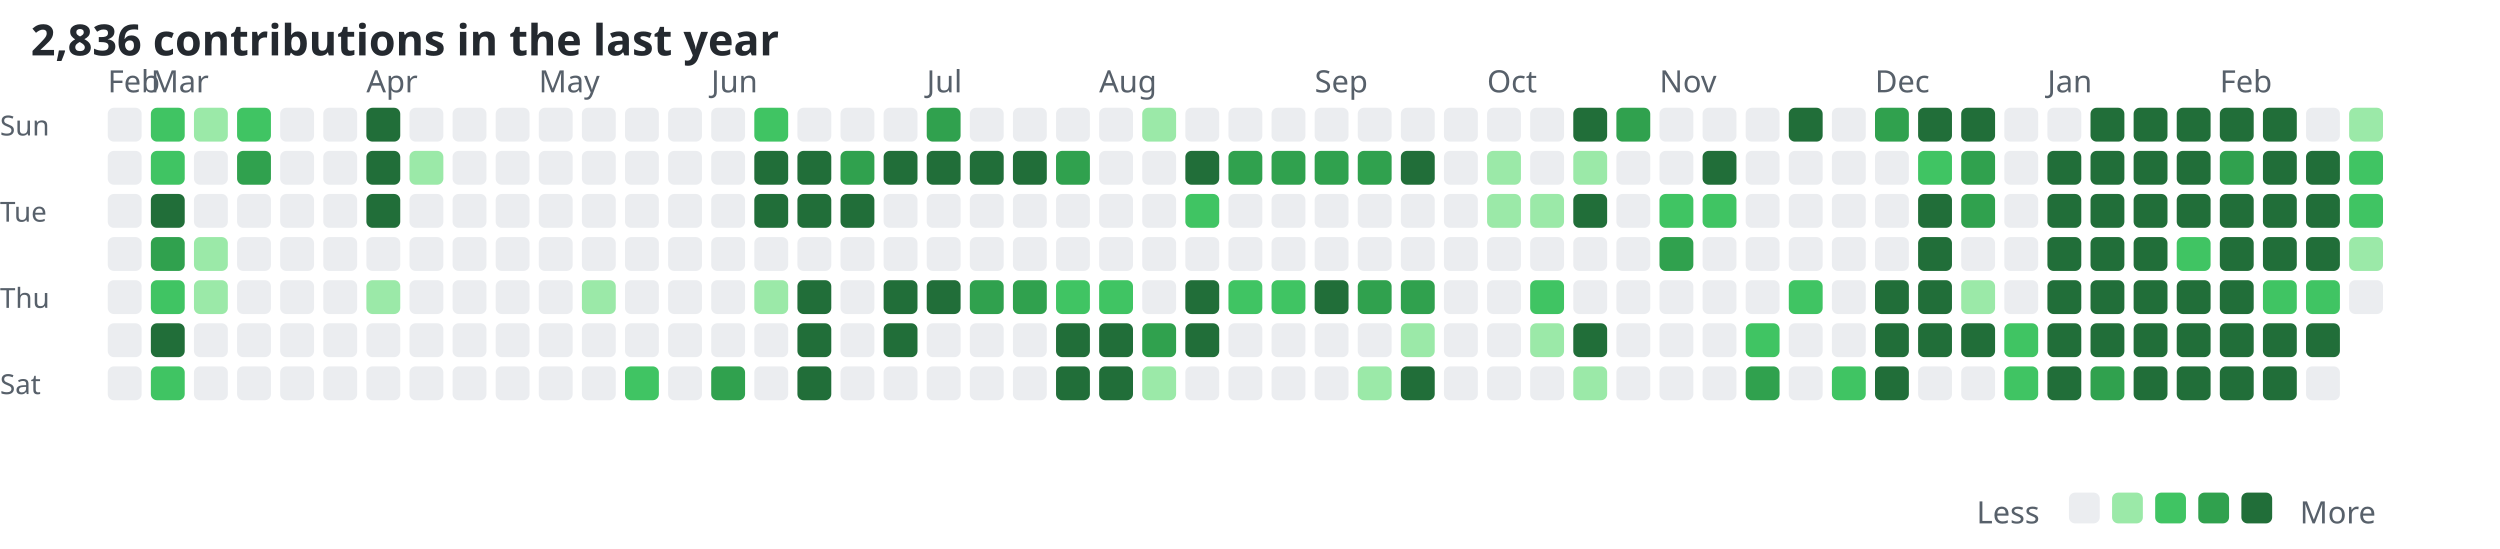
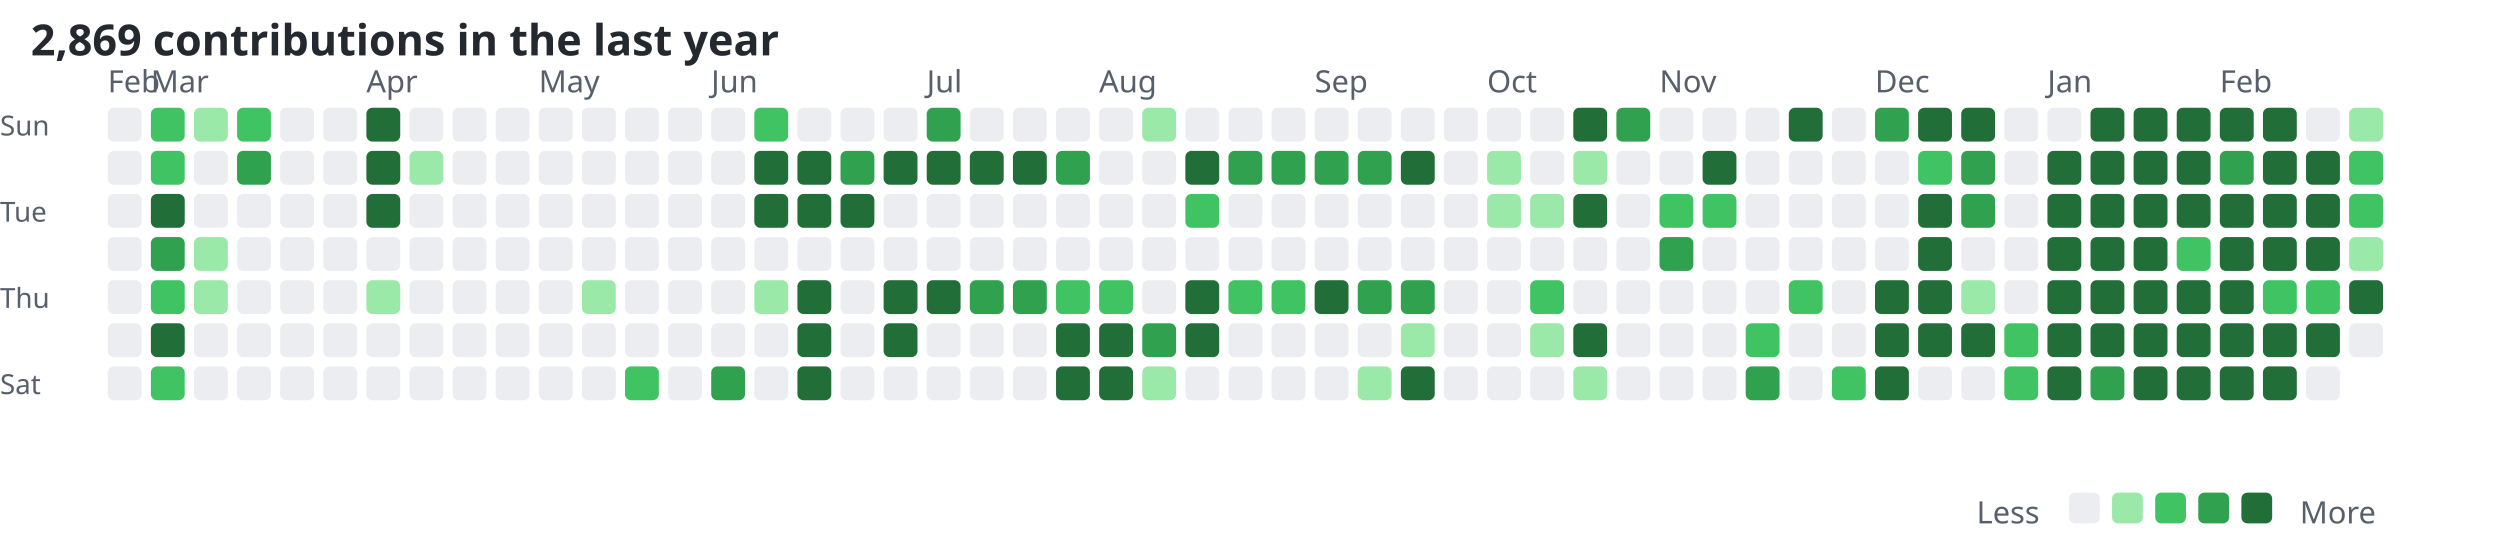
<svg xmlns="http://www.w3.org/2000/svg" width="812" height="178" viewBox="0 0 812 178">
  <style>
    .title { font: 600 14px 'Segoe UI', sans-serif; fill: #24292f; }
    .month { font: 400 10px 'Segoe UI', sans-serif; fill: #57606a; }
    .legend { font: 400 10px 'Segoe UI', sans-serif; fill: #57606a; }
    .day { font: 400 9px 'Segoe UI', sans-serif; fill: #57606a; }
  </style>
-   <text x="10" y="18" class="title">2,836 contributions in the last year</text>
+   <text x="10" y="18" class="title">2,869 contributions in the last year</text>
  <text x="35" y="30" class="month">Feb</text>
  <text x="49" y="30" class="month">Mar</text>
  <text x="119" y="30" class="month">Apr</text>
  <text x="175" y="30" class="month">May</text>
  <text x="231" y="30" class="month">Jun</text>
  <text x="301" y="30" class="month">Jul</text>
  <text x="357" y="30" class="month">Aug</text>
  <text x="427" y="30" class="month">Sep</text>
  <text x="483" y="30" class="month">Oct</text>
  <text x="539" y="30" class="month">Nov</text>
  <text x="609" y="30" class="month">Dec</text>
  <text x="665" y="30" class="month">Jan</text>
  <text x="721" y="30" class="month">Feb</text>
  <text x="0" y="44" class="day">Sun</text>
  <text x="0" y="72" class="day">Tue</text>
  <text x="0" y="100" class="day">Thu</text>
  <text x="0" y="128" class="day">Sat</text>
  <rect x="35" y="35" width="11" height="11" rx="2" ry="2" fill="#ebedf0" />
  <rect x="35" y="49" width="11" height="11" rx="2" ry="2" fill="#ebedf0" />
  <rect x="35" y="63" width="11" height="11" rx="2" ry="2" fill="#ebedf0" />
  <rect x="35" y="77" width="11" height="11" rx="2" ry="2" fill="#ebedf0" />
  <rect x="35" y="91" width="11" height="11" rx="2" ry="2" fill="#ebedf0" />
  <rect x="35" y="105" width="11" height="11" rx="2" ry="2" fill="#ebedf0" />
  <rect x="35" y="119" width="11" height="11" rx="2" ry="2" fill="#ebedf0" />
  <rect x="49" y="35" width="11" height="11" rx="2" ry="2" fill="#40c463" />
  <rect x="49" y="49" width="11" height="11" rx="2" ry="2" fill="#40c463" />
  <rect x="49" y="63" width="11" height="11" rx="2" ry="2" fill="#216e39" />
  <rect x="49" y="77" width="11" height="11" rx="2" ry="2" fill="#30a14e" />
  <rect x="49" y="91" width="11" height="11" rx="2" ry="2" fill="#40c463" />
  <rect x="49" y="105" width="11" height="11" rx="2" ry="2" fill="#216e39" />
  <rect x="49" y="119" width="11" height="11" rx="2" ry="2" fill="#40c463" />
  <rect x="63" y="35" width="11" height="11" rx="2" ry="2" fill="#9be9a8" />
  <rect x="63" y="49" width="11" height="11" rx="2" ry="2" fill="#ebedf0" />
  <rect x="63" y="63" width="11" height="11" rx="2" ry="2" fill="#ebedf0" />
  <rect x="63" y="77" width="11" height="11" rx="2" ry="2" fill="#9be9a8" />
  <rect x="63" y="91" width="11" height="11" rx="2" ry="2" fill="#9be9a8" />
  <rect x="63" y="105" width="11" height="11" rx="2" ry="2" fill="#ebedf0" />
  <rect x="63" y="119" width="11" height="11" rx="2" ry="2" fill="#ebedf0" />
  <rect x="77" y="35" width="11" height="11" rx="2" ry="2" fill="#40c463" />
  <rect x="77" y="49" width="11" height="11" rx="2" ry="2" fill="#30a14e" />
  <rect x="77" y="63" width="11" height="11" rx="2" ry="2" fill="#ebedf0" />
  <rect x="77" y="77" width="11" height="11" rx="2" ry="2" fill="#ebedf0" />
  <rect x="77" y="91" width="11" height="11" rx="2" ry="2" fill="#ebedf0" />
  <rect x="77" y="105" width="11" height="11" rx="2" ry="2" fill="#ebedf0" />
  <rect x="77" y="119" width="11" height="11" rx="2" ry="2" fill="#ebedf0" />
  <rect x="91" y="35" width="11" height="11" rx="2" ry="2" fill="#ebedf0" />
  <rect x="91" y="49" width="11" height="11" rx="2" ry="2" fill="#ebedf0" />
  <rect x="91" y="63" width="11" height="11" rx="2" ry="2" fill="#ebedf0" />
  <rect x="91" y="77" width="11" height="11" rx="2" ry="2" fill="#ebedf0" />
  <rect x="91" y="91" width="11" height="11" rx="2" ry="2" fill="#ebedf0" />
  <rect x="91" y="105" width="11" height="11" rx="2" ry="2" fill="#ebedf0" />
  <rect x="91" y="119" width="11" height="11" rx="2" ry="2" fill="#ebedf0" />
  <rect x="105" y="35" width="11" height="11" rx="2" ry="2" fill="#ebedf0" />
  <rect x="105" y="49" width="11" height="11" rx="2" ry="2" fill="#ebedf0" />
  <rect x="105" y="63" width="11" height="11" rx="2" ry="2" fill="#ebedf0" />
  <rect x="105" y="77" width="11" height="11" rx="2" ry="2" fill="#ebedf0" />
  <rect x="105" y="91" width="11" height="11" rx="2" ry="2" fill="#ebedf0" />
  <rect x="105" y="105" width="11" height="11" rx="2" ry="2" fill="#ebedf0" />
  <rect x="105" y="119" width="11" height="11" rx="2" ry="2" fill="#ebedf0" />
  <rect x="119" y="35" width="11" height="11" rx="2" ry="2" fill="#216e39" />
  <rect x="119" y="49" width="11" height="11" rx="2" ry="2" fill="#216e39" />
  <rect x="119" y="63" width="11" height="11" rx="2" ry="2" fill="#216e39" />
  <rect x="119" y="77" width="11" height="11" rx="2" ry="2" fill="#ebedf0" />
  <rect x="119" y="91" width="11" height="11" rx="2" ry="2" fill="#9be9a8" />
  <rect x="119" y="105" width="11" height="11" rx="2" ry="2" fill="#ebedf0" />
  <rect x="119" y="119" width="11" height="11" rx="2" ry="2" fill="#ebedf0" />
  <rect x="133" y="35" width="11" height="11" rx="2" ry="2" fill="#ebedf0" />
  <rect x="133" y="49" width="11" height="11" rx="2" ry="2" fill="#9be9a8" />
  <rect x="133" y="63" width="11" height="11" rx="2" ry="2" fill="#ebedf0" />
  <rect x="133" y="77" width="11" height="11" rx="2" ry="2" fill="#ebedf0" />
  <rect x="133" y="91" width="11" height="11" rx="2" ry="2" fill="#ebedf0" />
  <rect x="133" y="105" width="11" height="11" rx="2" ry="2" fill="#ebedf0" />
  <rect x="133" y="119" width="11" height="11" rx="2" ry="2" fill="#ebedf0" />
  <rect x="147" y="35" width="11" height="11" rx="2" ry="2" fill="#ebedf0" />
  <rect x="147" y="49" width="11" height="11" rx="2" ry="2" fill="#ebedf0" />
  <rect x="147" y="63" width="11" height="11" rx="2" ry="2" fill="#ebedf0" />
  <rect x="147" y="77" width="11" height="11" rx="2" ry="2" fill="#ebedf0" />
  <rect x="147" y="91" width="11" height="11" rx="2" ry="2" fill="#ebedf0" />
  <rect x="147" y="105" width="11" height="11" rx="2" ry="2" fill="#ebedf0" />
  <rect x="147" y="119" width="11" height="11" rx="2" ry="2" fill="#ebedf0" />
  <rect x="161" y="35" width="11" height="11" rx="2" ry="2" fill="#ebedf0" />
  <rect x="161" y="49" width="11" height="11" rx="2" ry="2" fill="#ebedf0" />
  <rect x="161" y="63" width="11" height="11" rx="2" ry="2" fill="#ebedf0" />
  <rect x="161" y="77" width="11" height="11" rx="2" ry="2" fill="#ebedf0" />
  <rect x="161" y="91" width="11" height="11" rx="2" ry="2" fill="#ebedf0" />
  <rect x="161" y="105" width="11" height="11" rx="2" ry="2" fill="#ebedf0" />
  <rect x="161" y="119" width="11" height="11" rx="2" ry="2" fill="#ebedf0" />
  <rect x="175" y="35" width="11" height="11" rx="2" ry="2" fill="#ebedf0" />
  <rect x="175" y="49" width="11" height="11" rx="2" ry="2" fill="#ebedf0" />
  <rect x="175" y="63" width="11" height="11" rx="2" ry="2" fill="#ebedf0" />
  <rect x="175" y="77" width="11" height="11" rx="2" ry="2" fill="#ebedf0" />
  <rect x="175" y="91" width="11" height="11" rx="2" ry="2" fill="#ebedf0" />
  <rect x="175" y="105" width="11" height="11" rx="2" ry="2" fill="#ebedf0" />
  <rect x="175" y="119" width="11" height="11" rx="2" ry="2" fill="#ebedf0" />
  <rect x="189" y="35" width="11" height="11" rx="2" ry="2" fill="#ebedf0" />
  <rect x="189" y="49" width="11" height="11" rx="2" ry="2" fill="#ebedf0" />
  <rect x="189" y="63" width="11" height="11" rx="2" ry="2" fill="#ebedf0" />
  <rect x="189" y="77" width="11" height="11" rx="2" ry="2" fill="#ebedf0" />
  <rect x="189" y="91" width="11" height="11" rx="2" ry="2" fill="#9be9a8" />
  <rect x="189" y="105" width="11" height="11" rx="2" ry="2" fill="#ebedf0" />
  <rect x="189" y="119" width="11" height="11" rx="2" ry="2" fill="#ebedf0" />
  <rect x="203" y="35" width="11" height="11" rx="2" ry="2" fill="#ebedf0" />
  <rect x="203" y="49" width="11" height="11" rx="2" ry="2" fill="#ebedf0" />
  <rect x="203" y="63" width="11" height="11" rx="2" ry="2" fill="#ebedf0" />
  <rect x="203" y="77" width="11" height="11" rx="2" ry="2" fill="#ebedf0" />
  <rect x="203" y="91" width="11" height="11" rx="2" ry="2" fill="#ebedf0" />
  <rect x="203" y="105" width="11" height="11" rx="2" ry="2" fill="#ebedf0" />
  <rect x="203" y="119" width="11" height="11" rx="2" ry="2" fill="#40c463" />
  <rect x="217" y="35" width="11" height="11" rx="2" ry="2" fill="#ebedf0" />
  <rect x="217" y="49" width="11" height="11" rx="2" ry="2" fill="#ebedf0" />
  <rect x="217" y="63" width="11" height="11" rx="2" ry="2" fill="#ebedf0" />
  <rect x="217" y="77" width="11" height="11" rx="2" ry="2" fill="#ebedf0" />
  <rect x="217" y="91" width="11" height="11" rx="2" ry="2" fill="#ebedf0" />
  <rect x="217" y="105" width="11" height="11" rx="2" ry="2" fill="#ebedf0" />
  <rect x="217" y="119" width="11" height="11" rx="2" ry="2" fill="#ebedf0" />
  <rect x="231" y="35" width="11" height="11" rx="2" ry="2" fill="#ebedf0" />
  <rect x="231" y="49" width="11" height="11" rx="2" ry="2" fill="#ebedf0" />
  <rect x="231" y="63" width="11" height="11" rx="2" ry="2" fill="#ebedf0" />
  <rect x="231" y="77" width="11" height="11" rx="2" ry="2" fill="#ebedf0" />
  <rect x="231" y="91" width="11" height="11" rx="2" ry="2" fill="#ebedf0" />
  <rect x="231" y="105" width="11" height="11" rx="2" ry="2" fill="#ebedf0" />
  <rect x="231" y="119" width="11" height="11" rx="2" ry="2" fill="#30a14e" />
  <rect x="245" y="35" width="11" height="11" rx="2" ry="2" fill="#40c463" />
  <rect x="245" y="49" width="11" height="11" rx="2" ry="2" fill="#216e39" />
  <rect x="245" y="63" width="11" height="11" rx="2" ry="2" fill="#216e39" />
  <rect x="245" y="77" width="11" height="11" rx="2" ry="2" fill="#ebedf0" />
  <rect x="245" y="91" width="11" height="11" rx="2" ry="2" fill="#9be9a8" />
  <rect x="245" y="105" width="11" height="11" rx="2" ry="2" fill="#ebedf0" />
  <rect x="245" y="119" width="11" height="11" rx="2" ry="2" fill="#ebedf0" />
  <rect x="259" y="35" width="11" height="11" rx="2" ry="2" fill="#ebedf0" />
  <rect x="259" y="49" width="11" height="11" rx="2" ry="2" fill="#216e39" />
  <rect x="259" y="63" width="11" height="11" rx="2" ry="2" fill="#216e39" />
  <rect x="259" y="77" width="11" height="11" rx="2" ry="2" fill="#ebedf0" />
  <rect x="259" y="91" width="11" height="11" rx="2" ry="2" fill="#216e39" />
  <rect x="259" y="105" width="11" height="11" rx="2" ry="2" fill="#216e39" />
  <rect x="259" y="119" width="11" height="11" rx="2" ry="2" fill="#216e39" />
  <rect x="273" y="35" width="11" height="11" rx="2" ry="2" fill="#ebedf0" />
  <rect x="273" y="49" width="11" height="11" rx="2" ry="2" fill="#30a14e" />
  <rect x="273" y="63" width="11" height="11" rx="2" ry="2" fill="#216e39" />
  <rect x="273" y="77" width="11" height="11" rx="2" ry="2" fill="#ebedf0" />
  <rect x="273" y="91" width="11" height="11" rx="2" ry="2" fill="#ebedf0" />
  <rect x="273" y="105" width="11" height="11" rx="2" ry="2" fill="#ebedf0" />
  <rect x="273" y="119" width="11" height="11" rx="2" ry="2" fill="#ebedf0" />
  <rect x="287" y="35" width="11" height="11" rx="2" ry="2" fill="#ebedf0" />
  <rect x="287" y="49" width="11" height="11" rx="2" ry="2" fill="#216e39" />
  <rect x="287" y="63" width="11" height="11" rx="2" ry="2" fill="#ebedf0" />
  <rect x="287" y="77" width="11" height="11" rx="2" ry="2" fill="#ebedf0" />
  <rect x="287" y="91" width="11" height="11" rx="2" ry="2" fill="#216e39" />
  <rect x="287" y="105" width="11" height="11" rx="2" ry="2" fill="#216e39" />
  <rect x="287" y="119" width="11" height="11" rx="2" ry="2" fill="#ebedf0" />
  <rect x="301" y="35" width="11" height="11" rx="2" ry="2" fill="#30a14e" />
  <rect x="301" y="49" width="11" height="11" rx="2" ry="2" fill="#216e39" />
  <rect x="301" y="63" width="11" height="11" rx="2" ry="2" fill="#ebedf0" />
  <rect x="301" y="77" width="11" height="11" rx="2" ry="2" fill="#ebedf0" />
  <rect x="301" y="91" width="11" height="11" rx="2" ry="2" fill="#216e39" />
  <rect x="301" y="105" width="11" height="11" rx="2" ry="2" fill="#ebedf0" />
  <rect x="301" y="119" width="11" height="11" rx="2" ry="2" fill="#ebedf0" />
  <rect x="315" y="35" width="11" height="11" rx="2" ry="2" fill="#ebedf0" />
  <rect x="315" y="49" width="11" height="11" rx="2" ry="2" fill="#216e39" />
  <rect x="315" y="63" width="11" height="11" rx="2" ry="2" fill="#ebedf0" />
  <rect x="315" y="77" width="11" height="11" rx="2" ry="2" fill="#ebedf0" />
  <rect x="315" y="91" width="11" height="11" rx="2" ry="2" fill="#30a14e" />
  <rect x="315" y="105" width="11" height="11" rx="2" ry="2" fill="#ebedf0" />
  <rect x="315" y="119" width="11" height="11" rx="2" ry="2" fill="#ebedf0" />
  <rect x="329" y="35" width="11" height="11" rx="2" ry="2" fill="#ebedf0" />
  <rect x="329" y="49" width="11" height="11" rx="2" ry="2" fill="#216e39" />
  <rect x="329" y="63" width="11" height="11" rx="2" ry="2" fill="#ebedf0" />
  <rect x="329" y="77" width="11" height="11" rx="2" ry="2" fill="#ebedf0" />
  <rect x="329" y="91" width="11" height="11" rx="2" ry="2" fill="#30a14e" />
  <rect x="329" y="105" width="11" height="11" rx="2" ry="2" fill="#ebedf0" />
  <rect x="329" y="119" width="11" height="11" rx="2" ry="2" fill="#ebedf0" />
  <rect x="343" y="35" width="11" height="11" rx="2" ry="2" fill="#ebedf0" />
  <rect x="343" y="49" width="11" height="11" rx="2" ry="2" fill="#30a14e" />
  <rect x="343" y="63" width="11" height="11" rx="2" ry="2" fill="#ebedf0" />
  <rect x="343" y="77" width="11" height="11" rx="2" ry="2" fill="#ebedf0" />
  <rect x="343" y="91" width="11" height="11" rx="2" ry="2" fill="#40c463" />
  <rect x="343" y="105" width="11" height="11" rx="2" ry="2" fill="#216e39" />
  <rect x="343" y="119" width="11" height="11" rx="2" ry="2" fill="#216e39" />
  <rect x="357" y="35" width="11" height="11" rx="2" ry="2" fill="#ebedf0" />
  <rect x="357" y="49" width="11" height="11" rx="2" ry="2" fill="#ebedf0" />
  <rect x="357" y="63" width="11" height="11" rx="2" ry="2" fill="#ebedf0" />
  <rect x="357" y="77" width="11" height="11" rx="2" ry="2" fill="#ebedf0" />
  <rect x="357" y="91" width="11" height="11" rx="2" ry="2" fill="#40c463" />
  <rect x="357" y="105" width="11" height="11" rx="2" ry="2" fill="#216e39" />
  <rect x="357" y="119" width="11" height="11" rx="2" ry="2" fill="#216e39" />
  <rect x="371" y="35" width="11" height="11" rx="2" ry="2" fill="#9be9a8" />
  <rect x="371" y="49" width="11" height="11" rx="2" ry="2" fill="#ebedf0" />
  <rect x="371" y="63" width="11" height="11" rx="2" ry="2" fill="#ebedf0" />
  <rect x="371" y="77" width="11" height="11" rx="2" ry="2" fill="#ebedf0" />
  <rect x="371" y="91" width="11" height="11" rx="2" ry="2" fill="#ebedf0" />
  <rect x="371" y="105" width="11" height="11" rx="2" ry="2" fill="#30a14e" />
  <rect x="371" y="119" width="11" height="11" rx="2" ry="2" fill="#9be9a8" />
  <rect x="385" y="35" width="11" height="11" rx="2" ry="2" fill="#ebedf0" />
  <rect x="385" y="49" width="11" height="11" rx="2" ry="2" fill="#216e39" />
  <rect x="385" y="63" width="11" height="11" rx="2" ry="2" fill="#40c463" />
  <rect x="385" y="77" width="11" height="11" rx="2" ry="2" fill="#ebedf0" />
  <rect x="385" y="91" width="11" height="11" rx="2" ry="2" fill="#216e39" />
  <rect x="385" y="105" width="11" height="11" rx="2" ry="2" fill="#216e39" />
  <rect x="385" y="119" width="11" height="11" rx="2" ry="2" fill="#ebedf0" />
  <rect x="399" y="35" width="11" height="11" rx="2" ry="2" fill="#ebedf0" />
  <rect x="399" y="49" width="11" height="11" rx="2" ry="2" fill="#30a14e" />
  <rect x="399" y="63" width="11" height="11" rx="2" ry="2" fill="#ebedf0" />
  <rect x="399" y="77" width="11" height="11" rx="2" ry="2" fill="#ebedf0" />
  <rect x="399" y="91" width="11" height="11" rx="2" ry="2" fill="#40c463" />
  <rect x="399" y="105" width="11" height="11" rx="2" ry="2" fill="#ebedf0" />
  <rect x="399" y="119" width="11" height="11" rx="2" ry="2" fill="#ebedf0" />
  <rect x="413" y="35" width="11" height="11" rx="2" ry="2" fill="#ebedf0" />
  <rect x="413" y="49" width="11" height="11" rx="2" ry="2" fill="#30a14e" />
  <rect x="413" y="63" width="11" height="11" rx="2" ry="2" fill="#ebedf0" />
  <rect x="413" y="77" width="11" height="11" rx="2" ry="2" fill="#ebedf0" />
  <rect x="413" y="91" width="11" height="11" rx="2" ry="2" fill="#40c463" />
  <rect x="413" y="105" width="11" height="11" rx="2" ry="2" fill="#ebedf0" />
  <rect x="413" y="119" width="11" height="11" rx="2" ry="2" fill="#ebedf0" />
  <rect x="427" y="35" width="11" height="11" rx="2" ry="2" fill="#ebedf0" />
  <rect x="427" y="49" width="11" height="11" rx="2" ry="2" fill="#30a14e" />
  <rect x="427" y="63" width="11" height="11" rx="2" ry="2" fill="#ebedf0" />
  <rect x="427" y="77" width="11" height="11" rx="2" ry="2" fill="#ebedf0" />
  <rect x="427" y="91" width="11" height="11" rx="2" ry="2" fill="#216e39" />
  <rect x="427" y="105" width="11" height="11" rx="2" ry="2" fill="#ebedf0" />
  <rect x="427" y="119" width="11" height="11" rx="2" ry="2" fill="#ebedf0" />
  <rect x="441" y="35" width="11" height="11" rx="2" ry="2" fill="#ebedf0" />
  <rect x="441" y="49" width="11" height="11" rx="2" ry="2" fill="#30a14e" />
  <rect x="441" y="63" width="11" height="11" rx="2" ry="2" fill="#ebedf0" />
  <rect x="441" y="77" width="11" height="11" rx="2" ry="2" fill="#ebedf0" />
  <rect x="441" y="91" width="11" height="11" rx="2" ry="2" fill="#30a14e" />
  <rect x="441" y="105" width="11" height="11" rx="2" ry="2" fill="#ebedf0" />
  <rect x="441" y="119" width="11" height="11" rx="2" ry="2" fill="#9be9a8" />
  <rect x="455" y="35" width="11" height="11" rx="2" ry="2" fill="#ebedf0" />
  <rect x="455" y="49" width="11" height="11" rx="2" ry="2" fill="#216e39" />
  <rect x="455" y="63" width="11" height="11" rx="2" ry="2" fill="#ebedf0" />
  <rect x="455" y="77" width="11" height="11" rx="2" ry="2" fill="#ebedf0" />
  <rect x="455" y="91" width="11" height="11" rx="2" ry="2" fill="#30a14e" />
  <rect x="455" y="105" width="11" height="11" rx="2" ry="2" fill="#9be9a8" />
  <rect x="455" y="119" width="11" height="11" rx="2" ry="2" fill="#216e39" />
  <rect x="469" y="35" width="11" height="11" rx="2" ry="2" fill="#ebedf0" />
  <rect x="469" y="49" width="11" height="11" rx="2" ry="2" fill="#ebedf0" />
  <rect x="469" y="63" width="11" height="11" rx="2" ry="2" fill="#ebedf0" />
  <rect x="469" y="77" width="11" height="11" rx="2" ry="2" fill="#ebedf0" />
  <rect x="469" y="91" width="11" height="11" rx="2" ry="2" fill="#ebedf0" />
  <rect x="469" y="105" width="11" height="11" rx="2" ry="2" fill="#ebedf0" />
  <rect x="469" y="119" width="11" height="11" rx="2" ry="2" fill="#ebedf0" />
  <rect x="483" y="35" width="11" height="11" rx="2" ry="2" fill="#ebedf0" />
  <rect x="483" y="49" width="11" height="11" rx="2" ry="2" fill="#9be9a8" />
  <rect x="483" y="63" width="11" height="11" rx="2" ry="2" fill="#9be9a8" />
  <rect x="483" y="77" width="11" height="11" rx="2" ry="2" fill="#ebedf0" />
  <rect x="483" y="91" width="11" height="11" rx="2" ry="2" fill="#ebedf0" />
  <rect x="483" y="105" width="11" height="11" rx="2" ry="2" fill="#ebedf0" />
  <rect x="483" y="119" width="11" height="11" rx="2" ry="2" fill="#ebedf0" />
  <rect x="497" y="35" width="11" height="11" rx="2" ry="2" fill="#ebedf0" />
  <rect x="497" y="49" width="11" height="11" rx="2" ry="2" fill="#ebedf0" />
  <rect x="497" y="63" width="11" height="11" rx="2" ry="2" fill="#9be9a8" />
  <rect x="497" y="77" width="11" height="11" rx="2" ry="2" fill="#ebedf0" />
  <rect x="497" y="91" width="11" height="11" rx="2" ry="2" fill="#40c463" />
  <rect x="497" y="105" width="11" height="11" rx="2" ry="2" fill="#9be9a8" />
  <rect x="497" y="119" width="11" height="11" rx="2" ry="2" fill="#ebedf0" />
  <rect x="511" y="35" width="11" height="11" rx="2" ry="2" fill="#216e39" />
  <rect x="511" y="49" width="11" height="11" rx="2" ry="2" fill="#9be9a8" />
  <rect x="511" y="63" width="11" height="11" rx="2" ry="2" fill="#216e39" />
  <rect x="511" y="77" width="11" height="11" rx="2" ry="2" fill="#ebedf0" />
  <rect x="511" y="91" width="11" height="11" rx="2" ry="2" fill="#ebedf0" />
  <rect x="511" y="105" width="11" height="11" rx="2" ry="2" fill="#216e39" />
  <rect x="511" y="119" width="11" height="11" rx="2" ry="2" fill="#9be9a8" />
  <rect x="525" y="35" width="11" height="11" rx="2" ry="2" fill="#30a14e" />
  <rect x="525" y="49" width="11" height="11" rx="2" ry="2" fill="#ebedf0" />
  <rect x="525" y="63" width="11" height="11" rx="2" ry="2" fill="#ebedf0" />
  <rect x="525" y="77" width="11" height="11" rx="2" ry="2" fill="#ebedf0" />
  <rect x="525" y="91" width="11" height="11" rx="2" ry="2" fill="#ebedf0" />
  <rect x="525" y="105" width="11" height="11" rx="2" ry="2" fill="#ebedf0" />
  <rect x="525" y="119" width="11" height="11" rx="2" ry="2" fill="#ebedf0" />
  <rect x="539" y="35" width="11" height="11" rx="2" ry="2" fill="#ebedf0" />
  <rect x="539" y="49" width="11" height="11" rx="2" ry="2" fill="#ebedf0" />
  <rect x="539" y="63" width="11" height="11" rx="2" ry="2" fill="#40c463" />
  <rect x="539" y="77" width="11" height="11" rx="2" ry="2" fill="#30a14e" />
  <rect x="539" y="91" width="11" height="11" rx="2" ry="2" fill="#ebedf0" />
  <rect x="539" y="105" width="11" height="11" rx="2" ry="2" fill="#ebedf0" />
  <rect x="539" y="119" width="11" height="11" rx="2" ry="2" fill="#ebedf0" />
  <rect x="553" y="35" width="11" height="11" rx="2" ry="2" fill="#ebedf0" />
  <rect x="553" y="49" width="11" height="11" rx="2" ry="2" fill="#216e39" />
  <rect x="553" y="63" width="11" height="11" rx="2" ry="2" fill="#40c463" />
  <rect x="553" y="77" width="11" height="11" rx="2" ry="2" fill="#ebedf0" />
  <rect x="553" y="91" width="11" height="11" rx="2" ry="2" fill="#ebedf0" />
  <rect x="553" y="105" width="11" height="11" rx="2" ry="2" fill="#ebedf0" />
  <rect x="553" y="119" width="11" height="11" rx="2" ry="2" fill="#ebedf0" />
  <rect x="567" y="35" width="11" height="11" rx="2" ry="2" fill="#ebedf0" />
  <rect x="567" y="49" width="11" height="11" rx="2" ry="2" fill="#ebedf0" />
  <rect x="567" y="63" width="11" height="11" rx="2" ry="2" fill="#ebedf0" />
  <rect x="567" y="77" width="11" height="11" rx="2" ry="2" fill="#ebedf0" />
  <rect x="567" y="91" width="11" height="11" rx="2" ry="2" fill="#ebedf0" />
  <rect x="567" y="105" width="11" height="11" rx="2" ry="2" fill="#40c463" />
  <rect x="567" y="119" width="11" height="11" rx="2" ry="2" fill="#30a14e" />
  <rect x="581" y="35" width="11" height="11" rx="2" ry="2" fill="#216e39" />
  <rect x="581" y="49" width="11" height="11" rx="2" ry="2" fill="#ebedf0" />
  <rect x="581" y="63" width="11" height="11" rx="2" ry="2" fill="#ebedf0" />
  <rect x="581" y="77" width="11" height="11" rx="2" ry="2" fill="#ebedf0" />
  <rect x="581" y="91" width="11" height="11" rx="2" ry="2" fill="#40c463" />
  <rect x="581" y="105" width="11" height="11" rx="2" ry="2" fill="#ebedf0" />
  <rect x="581" y="119" width="11" height="11" rx="2" ry="2" fill="#ebedf0" />
  <rect x="595" y="35" width="11" height="11" rx="2" ry="2" fill="#ebedf0" />
  <rect x="595" y="49" width="11" height="11" rx="2" ry="2" fill="#ebedf0" />
  <rect x="595" y="63" width="11" height="11" rx="2" ry="2" fill="#ebedf0" />
  <rect x="595" y="77" width="11" height="11" rx="2" ry="2" fill="#ebedf0" />
  <rect x="595" y="91" width="11" height="11" rx="2" ry="2" fill="#ebedf0" />
  <rect x="595" y="105" width="11" height="11" rx="2" ry="2" fill="#ebedf0" />
  <rect x="595" y="119" width="11" height="11" rx="2" ry="2" fill="#40c463" />
  <rect x="609" y="35" width="11" height="11" rx="2" ry="2" fill="#30a14e" />
  <rect x="609" y="49" width="11" height="11" rx="2" ry="2" fill="#ebedf0" />
  <rect x="609" y="63" width="11" height="11" rx="2" ry="2" fill="#ebedf0" />
  <rect x="609" y="77" width="11" height="11" rx="2" ry="2" fill="#ebedf0" />
  <rect x="609" y="91" width="11" height="11" rx="2" ry="2" fill="#216e39" />
  <rect x="609" y="105" width="11" height="11" rx="2" ry="2" fill="#216e39" />
  <rect x="609" y="119" width="11" height="11" rx="2" ry="2" fill="#216e39" />
  <rect x="623" y="35" width="11" height="11" rx="2" ry="2" fill="#216e39" />
  <rect x="623" y="49" width="11" height="11" rx="2" ry="2" fill="#40c463" />
  <rect x="623" y="63" width="11" height="11" rx="2" ry="2" fill="#216e39" />
  <rect x="623" y="77" width="11" height="11" rx="2" ry="2" fill="#216e39" />
  <rect x="623" y="91" width="11" height="11" rx="2" ry="2" fill="#216e39" />
  <rect x="623" y="105" width="11" height="11" rx="2" ry="2" fill="#216e39" />
  <rect x="623" y="119" width="11" height="11" rx="2" ry="2" fill="#ebedf0" />
  <rect x="637" y="35" width="11" height="11" rx="2" ry="2" fill="#216e39" />
  <rect x="637" y="49" width="11" height="11" rx="2" ry="2" fill="#30a14e" />
  <rect x="637" y="63" width="11" height="11" rx="2" ry="2" fill="#30a14e" />
  <rect x="637" y="77" width="11" height="11" rx="2" ry="2" fill="#ebedf0" />
  <rect x="637" y="91" width="11" height="11" rx="2" ry="2" fill="#9be9a8" />
  <rect x="637" y="105" width="11" height="11" rx="2" ry="2" fill="#216e39" />
  <rect x="637" y="119" width="11" height="11" rx="2" ry="2" fill="#ebedf0" />
  <rect x="651" y="35" width="11" height="11" rx="2" ry="2" fill="#ebedf0" />
  <rect x="651" y="49" width="11" height="11" rx="2" ry="2" fill="#ebedf0" />
  <rect x="651" y="63" width="11" height="11" rx="2" ry="2" fill="#ebedf0" />
  <rect x="651" y="77" width="11" height="11" rx="2" ry="2" fill="#ebedf0" />
  <rect x="651" y="91" width="11" height="11" rx="2" ry="2" fill="#ebedf0" />
  <rect x="651" y="105" width="11" height="11" rx="2" ry="2" fill="#40c463" />
  <rect x="651" y="119" width="11" height="11" rx="2" ry="2" fill="#40c463" />
  <rect x="665" y="35" width="11" height="11" rx="2" ry="2" fill="#ebedf0" />
  <rect x="665" y="49" width="11" height="11" rx="2" ry="2" fill="#216e39" />
  <rect x="665" y="63" width="11" height="11" rx="2" ry="2" fill="#216e39" />
  <rect x="665" y="77" width="11" height="11" rx="2" ry="2" fill="#216e39" />
  <rect x="665" y="91" width="11" height="11" rx="2" ry="2" fill="#216e39" />
  <rect x="665" y="105" width="11" height="11" rx="2" ry="2" fill="#216e39" />
  <rect x="665" y="119" width="11" height="11" rx="2" ry="2" fill="#216e39" />
  <rect x="679" y="35" width="11" height="11" rx="2" ry="2" fill="#216e39" />
  <rect x="679" y="49" width="11" height="11" rx="2" ry="2" fill="#216e39" />
  <rect x="679" y="63" width="11" height="11" rx="2" ry="2" fill="#216e39" />
  <rect x="679" y="77" width="11" height="11" rx="2" ry="2" fill="#216e39" />
  <rect x="679" y="91" width="11" height="11" rx="2" ry="2" fill="#216e39" />
  <rect x="679" y="105" width="11" height="11" rx="2" ry="2" fill="#216e39" />
  <rect x="679" y="119" width="11" height="11" rx="2" ry="2" fill="#30a14e" />
  <rect x="693" y="35" width="11" height="11" rx="2" ry="2" fill="#216e39" />
  <rect x="693" y="49" width="11" height="11" rx="2" ry="2" fill="#216e39" />
  <rect x="693" y="63" width="11" height="11" rx="2" ry="2" fill="#216e39" />
  <rect x="693" y="77" width="11" height="11" rx="2" ry="2" fill="#216e39" />
  <rect x="693" y="91" width="11" height="11" rx="2" ry="2" fill="#216e39" />
  <rect x="693" y="105" width="11" height="11" rx="2" ry="2" fill="#216e39" />
  <rect x="693" y="119" width="11" height="11" rx="2" ry="2" fill="#216e39" />
  <rect x="707" y="35" width="11" height="11" rx="2" ry="2" fill="#216e39" />
  <rect x="707" y="49" width="11" height="11" rx="2" ry="2" fill="#216e39" />
  <rect x="707" y="63" width="11" height="11" rx="2" ry="2" fill="#216e39" />
  <rect x="707" y="77" width="11" height="11" rx="2" ry="2" fill="#40c463" />
  <rect x="707" y="91" width="11" height="11" rx="2" ry="2" fill="#216e39" />
  <rect x="707" y="105" width="11" height="11" rx="2" ry="2" fill="#216e39" />
  <rect x="707" y="119" width="11" height="11" rx="2" ry="2" fill="#216e39" />
  <rect x="721" y="35" width="11" height="11" rx="2" ry="2" fill="#216e39" />
  <rect x="721" y="49" width="11" height="11" rx="2" ry="2" fill="#30a14e" />
  <rect x="721" y="63" width="11" height="11" rx="2" ry="2" fill="#216e39" />
  <rect x="721" y="77" width="11" height="11" rx="2" ry="2" fill="#216e39" />
  <rect x="721" y="91" width="11" height="11" rx="2" ry="2" fill="#216e39" />
  <rect x="721" y="105" width="11" height="11" rx="2" ry="2" fill="#216e39" />
  <rect x="721" y="119" width="11" height="11" rx="2" ry="2" fill="#216e39" />
  <rect x="735" y="35" width="11" height="11" rx="2" ry="2" fill="#216e39" />
  <rect x="735" y="49" width="11" height="11" rx="2" ry="2" fill="#216e39" />
  <rect x="735" y="63" width="11" height="11" rx="2" ry="2" fill="#216e39" />
  <rect x="735" y="77" width="11" height="11" rx="2" ry="2" fill="#216e39" />
  <rect x="735" y="91" width="11" height="11" rx="2" ry="2" fill="#40c463" />
  <rect x="735" y="105" width="11" height="11" rx="2" ry="2" fill="#216e39" />
  <rect x="735" y="119" width="11" height="11" rx="2" ry="2" fill="#216e39" />
  <rect x="749" y="35" width="11" height="11" rx="2" ry="2" fill="#ebedf0" />
  <rect x="749" y="49" width="11" height="11" rx="2" ry="2" fill="#216e39" />
  <rect x="749" y="63" width="11" height="11" rx="2" ry="2" fill="#216e39" />
  <rect x="749" y="77" width="11" height="11" rx="2" ry="2" fill="#216e39" />
  <rect x="749" y="91" width="11" height="11" rx="2" ry="2" fill="#40c463" />
  <rect x="749" y="105" width="11" height="11" rx="2" ry="2" fill="#216e39" />
  <rect x="749" y="119" width="11" height="11" rx="2" ry="2" fill="#ebedf0" />
  <rect x="763" y="35" width="11" height="11" rx="2" ry="2" fill="#9be9a8" />
  <rect x="763" y="49" width="11" height="11" rx="2" ry="2" fill="#40c463" />
  <rect x="763" y="63" width="11" height="11" rx="2" ry="2" fill="#40c463" />
  <rect x="763" y="77" width="11" height="11" rx="2" ry="2" fill="#9be9a8" />
-   <rect x="763" y="91" width="11" height="11" rx="2" ry="2" fill="#ebedf0" />
+   <rect x="763" y="91" width="11" height="11" rx="2" ry="2" fill="#216e39" />
+   <rect x="763" y="105" width="11" height="11" rx="2" ry="2" fill="#ebedf0" />
  <text x="642" y="170" class="legend">Less</text>
  <rect x="672" y="160" width="10" height="10" rx="2" fill="#ebedf0" />
  <rect x="686" y="160" width="10" height="10" rx="2" fill="#9be9a8" />
  <rect x="700" y="160" width="10" height="10" rx="2" fill="#40c463" />
  <rect x="714" y="160" width="10" height="10" rx="2" fill="#30a14e" />
  <rect x="728" y="160" width="10" height="10" rx="2" fill="#216e39" />
  <text x="747" y="170" class="legend">More</text>
</svg>
